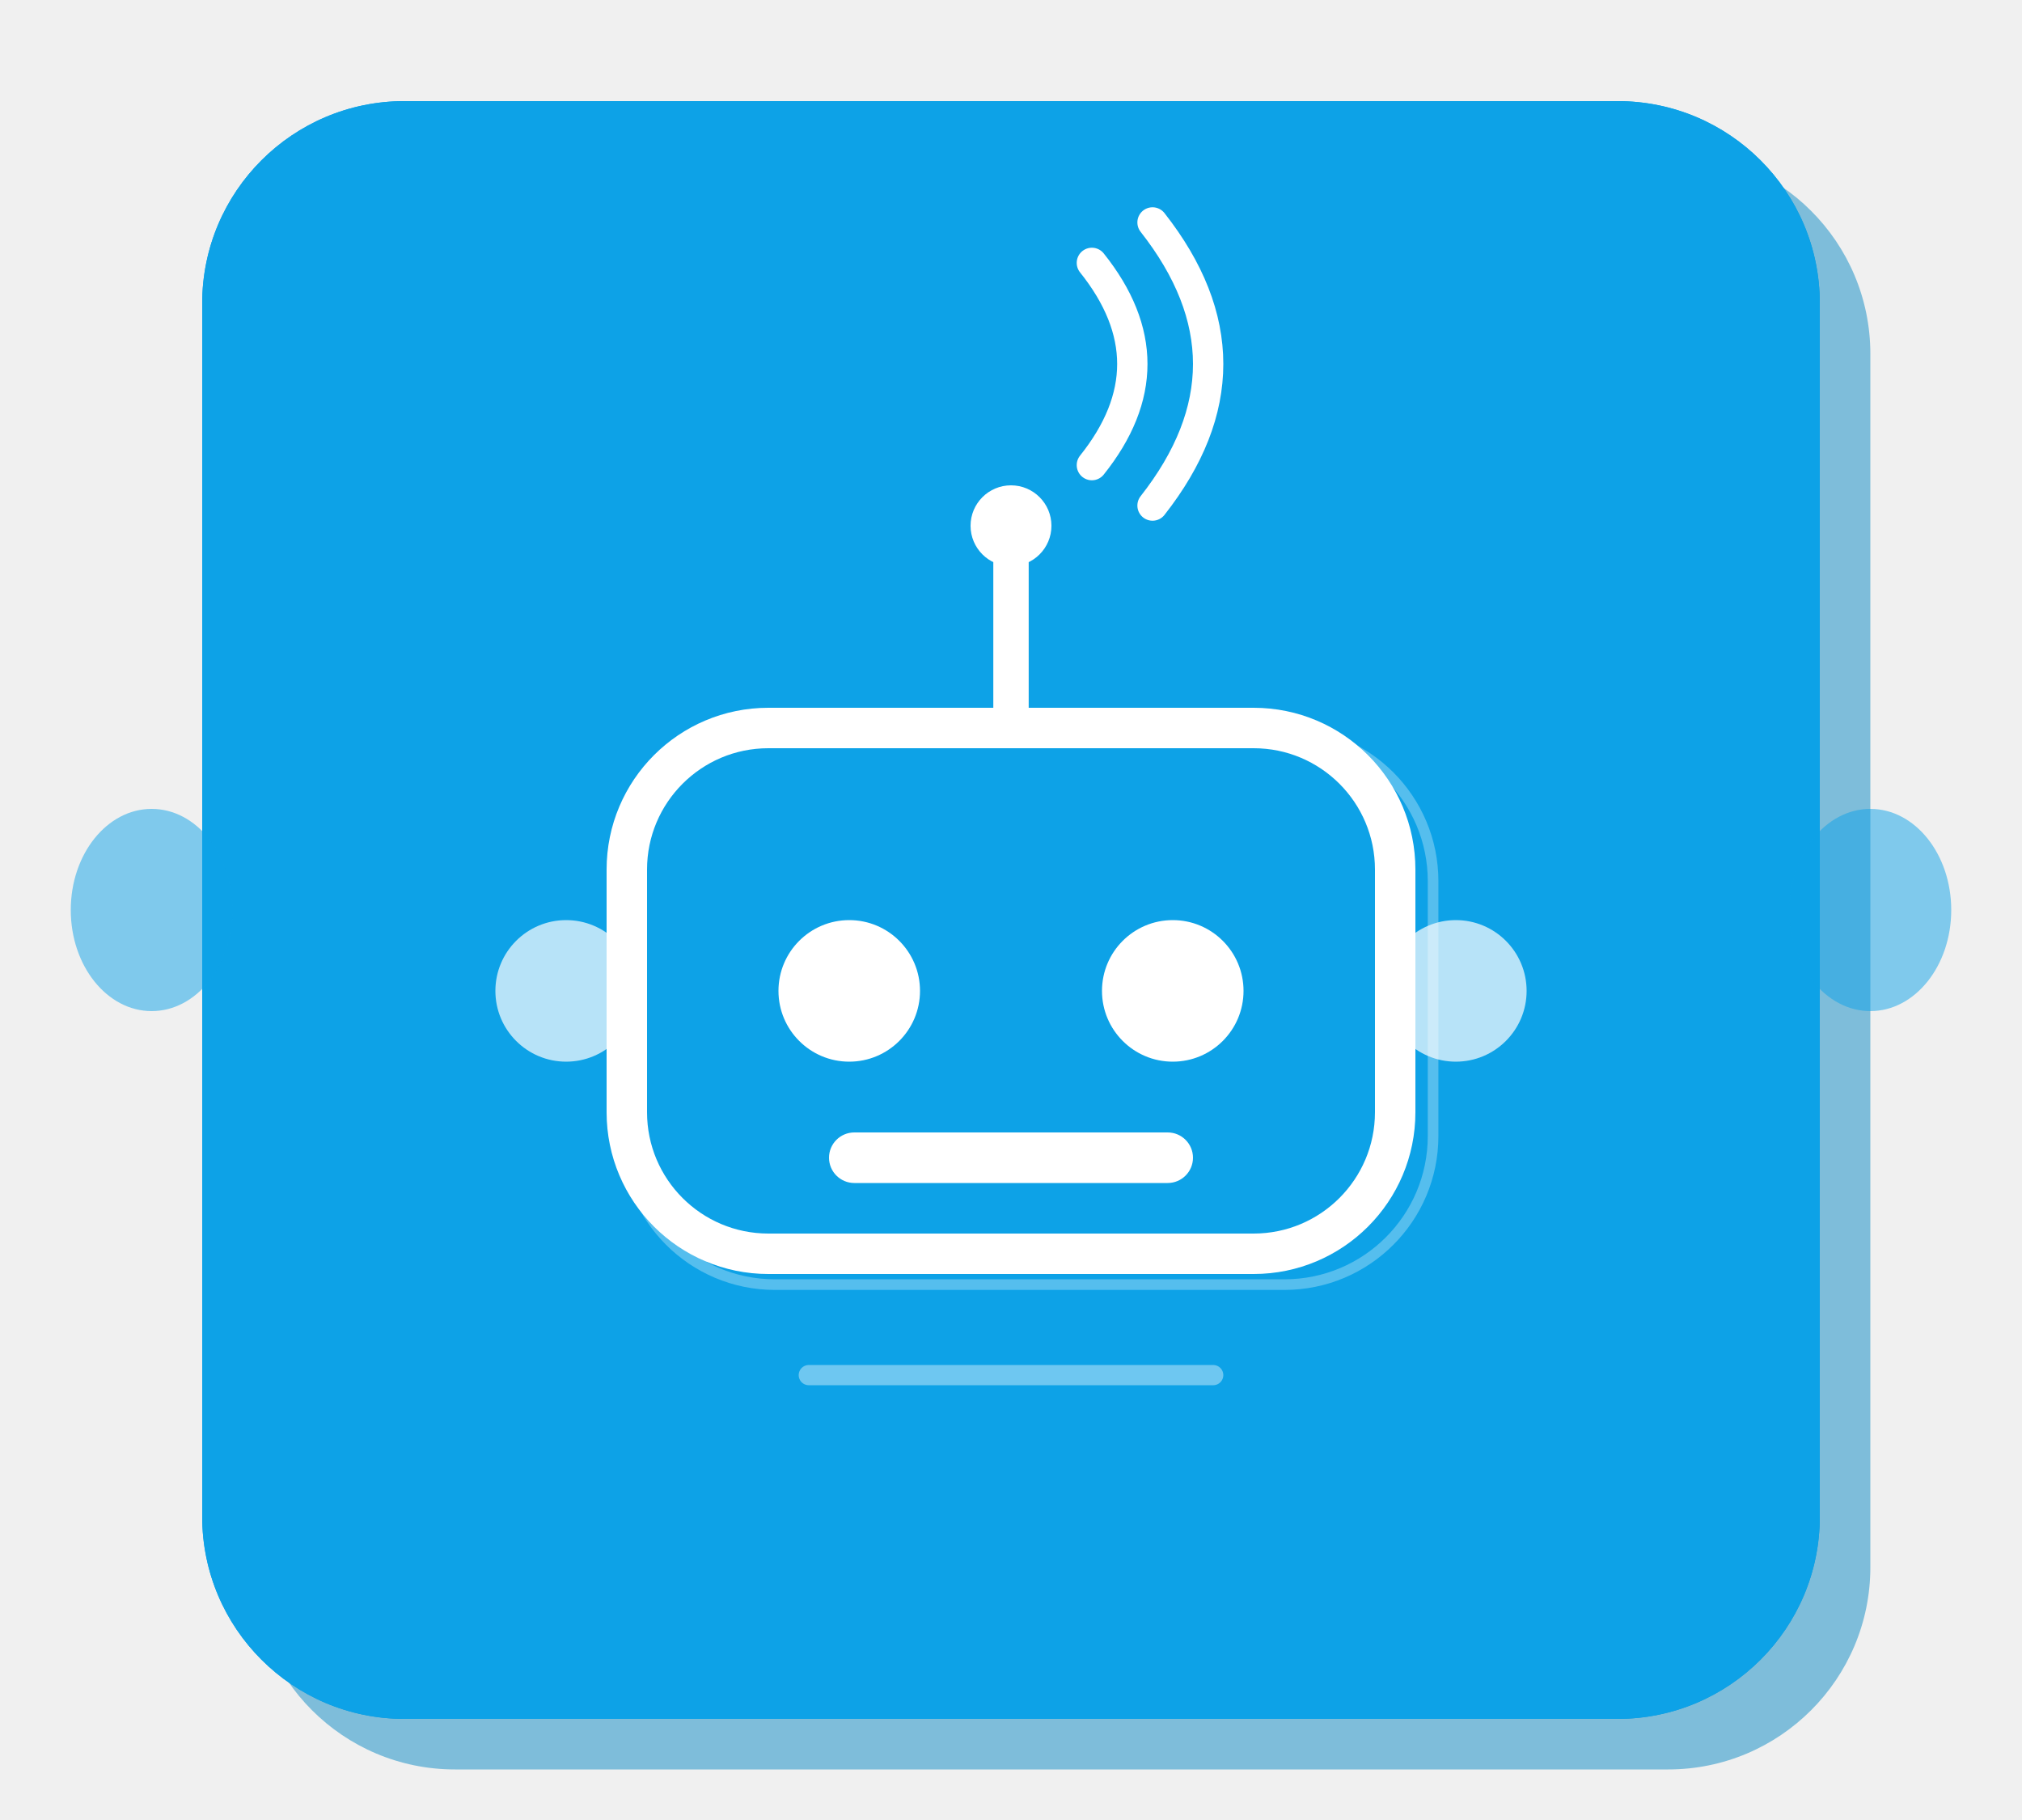
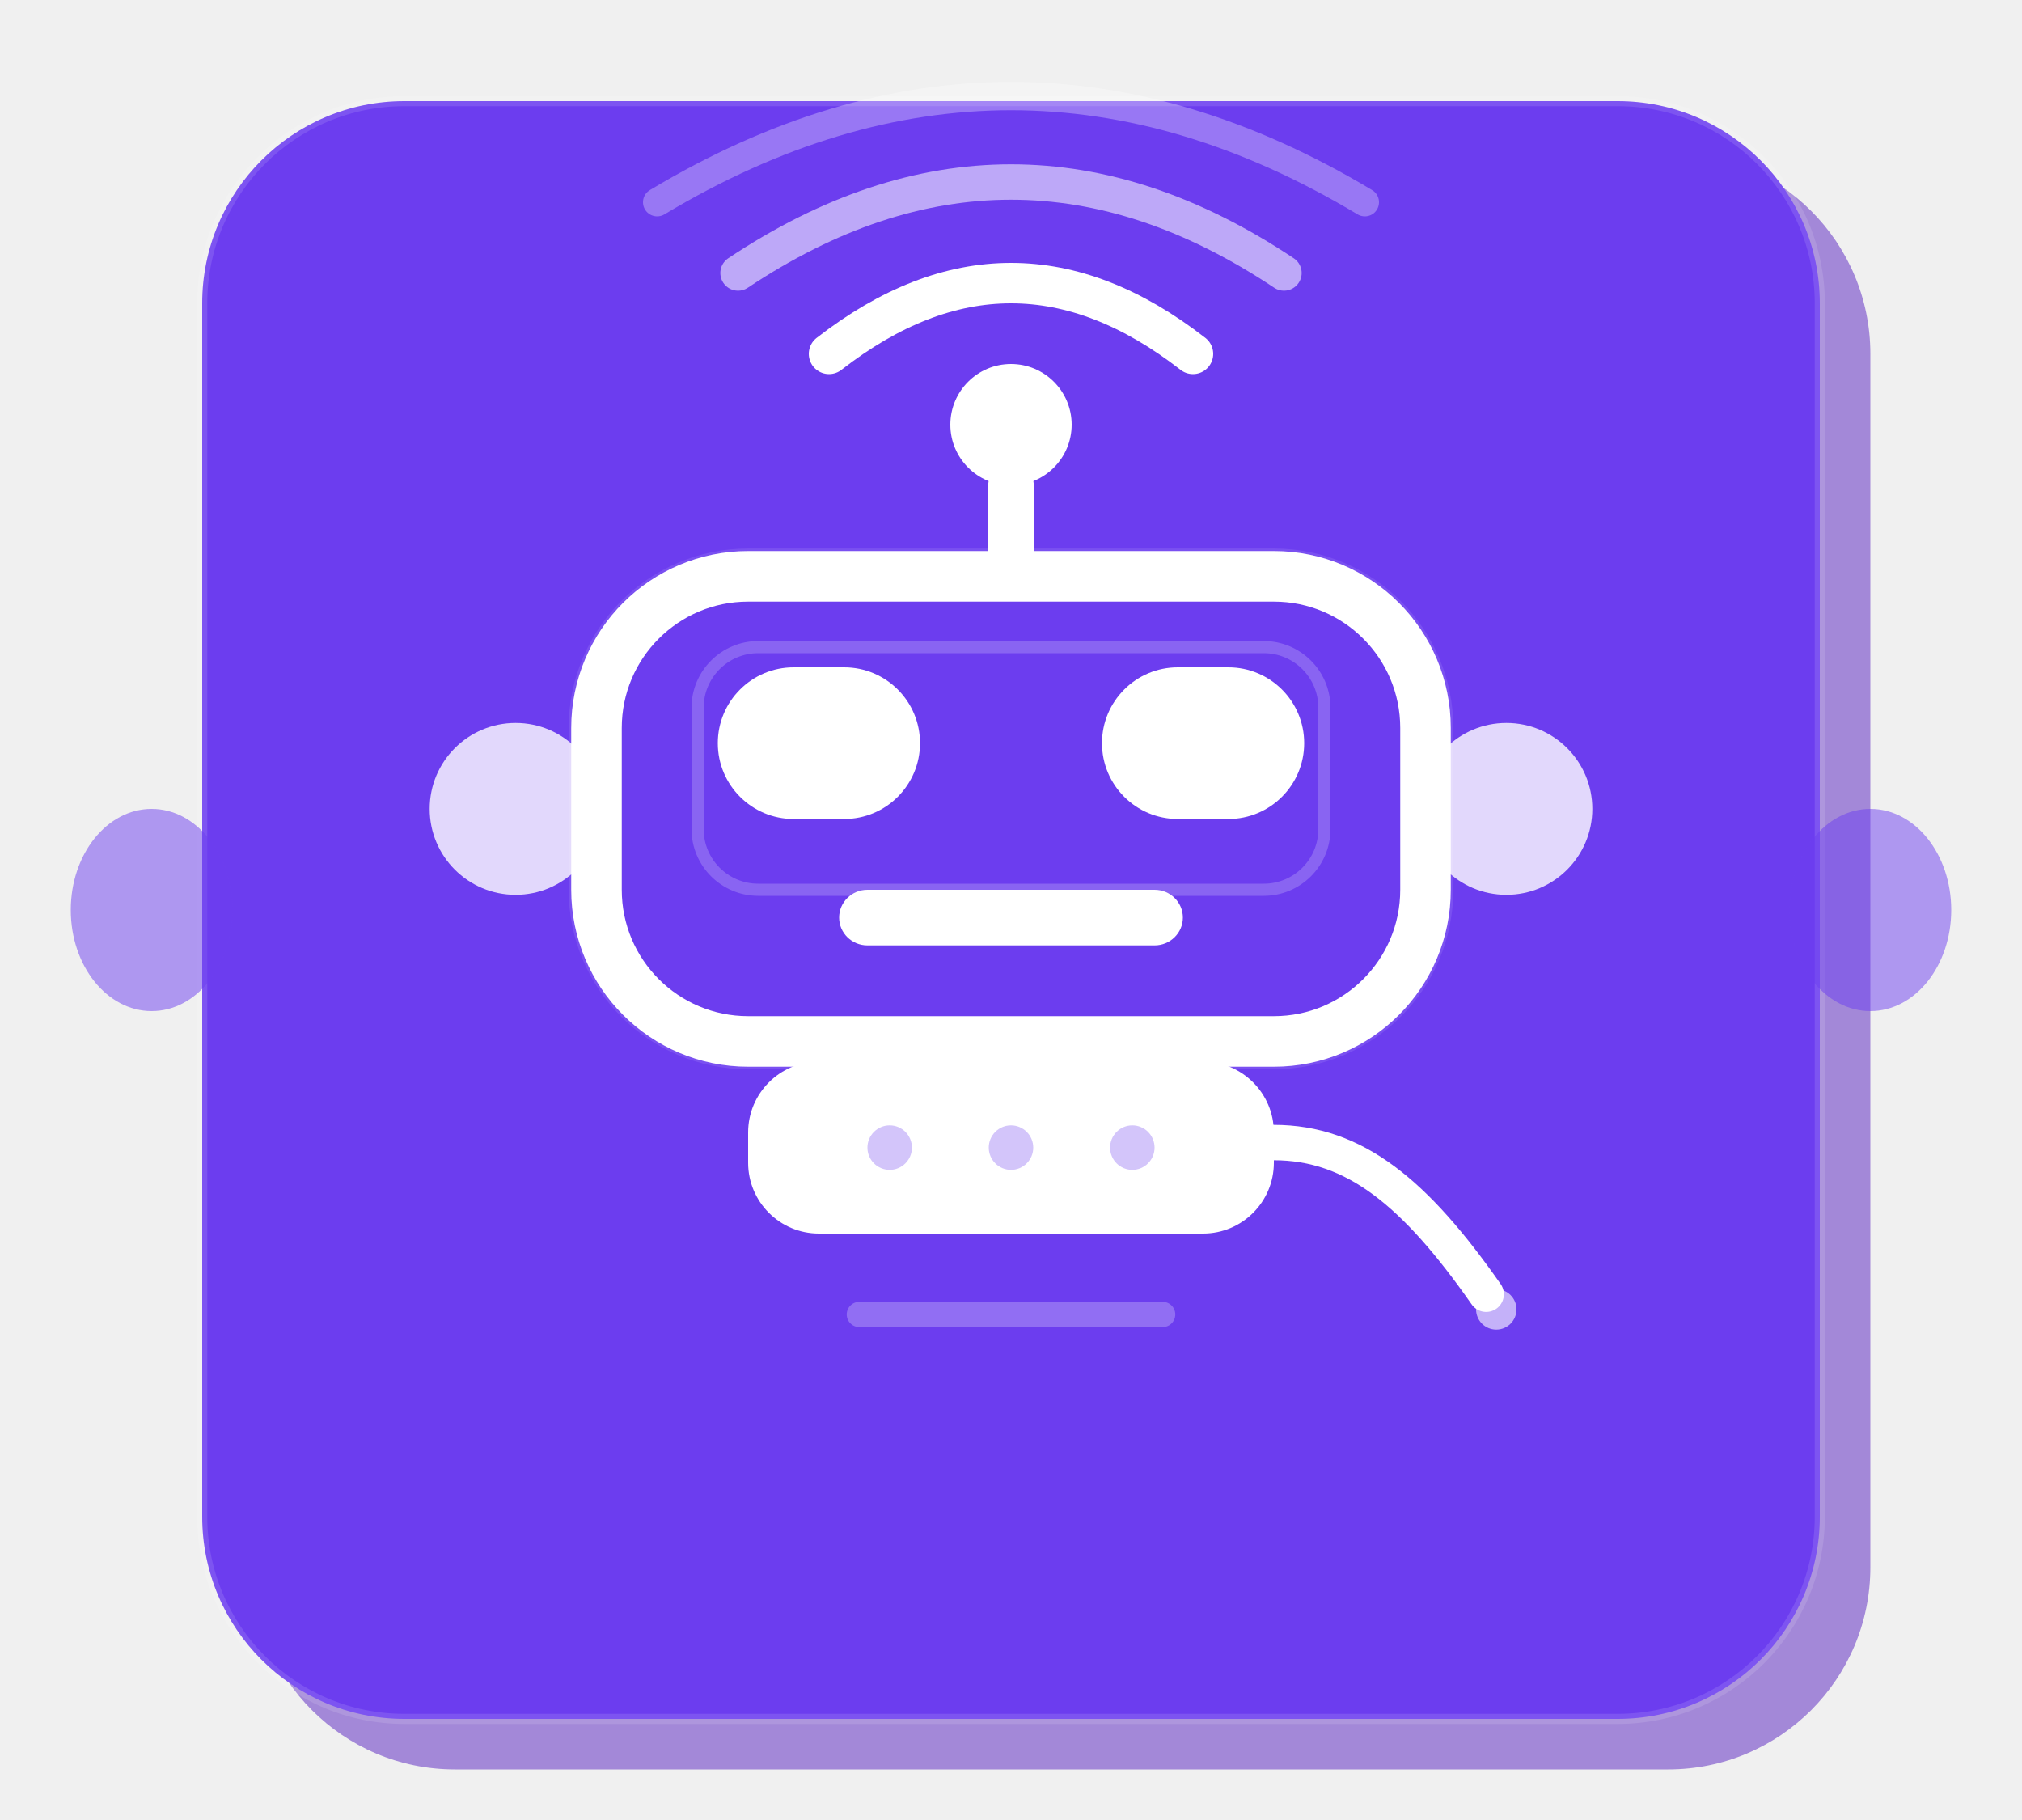
<svg xmlns="http://www.w3.org/2000/svg" width="200" height="180" viewBox="0 0 200 180" fill="none">
-   <rect x="20" y="10" width="160" height="160" rx="20" fill="#0DA2E7" />
-   <rect x="25" y="15" width="160" height="160" rx="20" fill="#0B8AC4" opacity="0.5" />
-   <rect x="20" y="10" width="160" height="160" rx="20" fill="#0DA2E7" />
-   <ellipse cx="15" cy="90" rx="8" ry="10" fill="#0DA2E7" opacity="0.5" />
-   <ellipse cx="185" cy="90" rx="8" ry="10" fill="#0DA2E7" opacity="0.5" />
-   <rect x="62" y="72" width="76" height="52" rx="14" stroke="white" stroke-width="4" fill="none" />
-   <ellipse cx="84" cy="98" rx="7" ry="7" fill="white" />
-   <ellipse cx="116" cy="98" rx="7" ry="7" fill="white" />
-   <rect x="82" y="112" width="36" height="5" rx="2.5" fill="white" />
-   <circle cx="56" cy="98" r="7" fill="white" opacity="0.7" />
-   <circle cx="144" cy="98" r="7" fill="white" opacity="0.7" />
-   <line x1="100" y1="72" x2="100" y2="55" stroke="white" stroke-width="3.5" stroke-linecap="round" />
-   <circle cx="100" cy="52" r="4" fill="white" />
-   <path d="M108 46 Q116 36 108 26" stroke="white" stroke-width="3" stroke-linecap="round" fill="none" />
-   <path d="M114 50 Q125 36 114 22" stroke="white" stroke-width="3" stroke-linecap="round" fill="none" />
-   <rect x="62" y="72" width="76" height="52" rx="14" stroke="white" stroke-width="1" fill="none" opacity="0.3" transform="scale(1.05) translate(-3,-3)" />
-   <line x1="80" y1="136" x2="120" y2="136" stroke="white" stroke-width="2" stroke-linecap="round" opacity="0.4" />
+   <rect x="25" y="15" width="160" height="160" rx="20" fill="#5520C0" opacity="0.5" />
+   <rect x="20" y="10" width="160" height="160" rx="20" fill="#6c3def" />
+   <rect x="20" y="10" width="160" height="160" rx="20" stroke="white" stroke-width="1" fill="none" opacity="0.12" />
+   <ellipse cx="15" cy="90" rx="8" ry="10" fill="#6c3def" opacity="0.5" />
+   <ellipse cx="185" cy="90" rx="8" ry="10" fill="#6c3def" opacity="0.5" />
+   <path d="M82 35 Q100 21 118 35" stroke="white" stroke-width="4" stroke-linecap="round" fill="none" />
+   <path d="M73 27 Q100 9 127 27" stroke="white" stroke-width="3.5" stroke-linecap="round" fill="none" opacity="0.55" />
+   <path d="M65 20 Q100 -1 135 20" stroke="white" stroke-width="2.8" stroke-linecap="round" fill="none" opacity="0.3" />
+   <circle cx="100" cy="42" r="6" fill="white" />
+   <circle cx="98" cy="40" r="1.5" fill="white" opacity="0.4" />
+   <line x1="100" y1="48" x2="100" y2="57" stroke="white" stroke-width="4.5" stroke-linecap="round" />
+   <rect x="59" y="57" width="82" height="46" rx="15" stroke="white" stroke-width="5" fill="none" />
+   <rect x="69" y="64" width="62" height="24" rx="6" stroke="white" stroke-width="1.2" fill="none" opacity="0.2" />
+   <rect x="71" y="66" width="20" height="15" rx="7.5" fill="white" />
+   <rect x="109" y="66" width="20" height="15" rx="7.5" fill="white" />
+   <rect x="83" y="88" width="34" height="5.5" rx="2.8" fill="white" />
+   <circle cx="51" cy="80" r="8.5" fill="white" opacity="0.8" />
+   <line x1="59" y1="80" x2="59.5" y2="80" stroke="white" stroke-width="3" stroke-linecap="round" opacity="0.6" />
+   <circle cx="149" cy="80" r="8.5" fill="white" opacity="0.8" />
+   <line x1="141" y1="80" x2="140.5" y2="80" stroke="white" stroke-width="3" stroke-linecap="round" opacity="0.6" />
+   <rect x="74" y="105" width="52" height="17" rx="7" fill="white" />
+   <circle cx="88" cy="113.5" r="2.2" fill="#6c3def" opacity="0.3" />
+   <circle cx="100" cy="113.5" r="2.2" fill="#6c3def" opacity="0.3" />
+   <circle cx="112" cy="113.5" r="2.2" fill="#6c3def" opacity="0.3" />
+   <path d="M126 113 C134 113, 140 118, 147 128" stroke="white" stroke-width="3.5" stroke-linecap="round" fill="none" />
+   <circle cx="148" cy="129.5" r="2" fill="white" opacity="0.6" />
+   <rect x="57" y="55" width="86" height="50" rx="17" stroke="white" stroke-width="1.5" fill="none" opacity="0.1" />
+   <line x1="85" y1="130" x2="115" y2="130" stroke="white" stroke-width="2.5" stroke-linecap="round" opacity="0.25" />
</svg>
